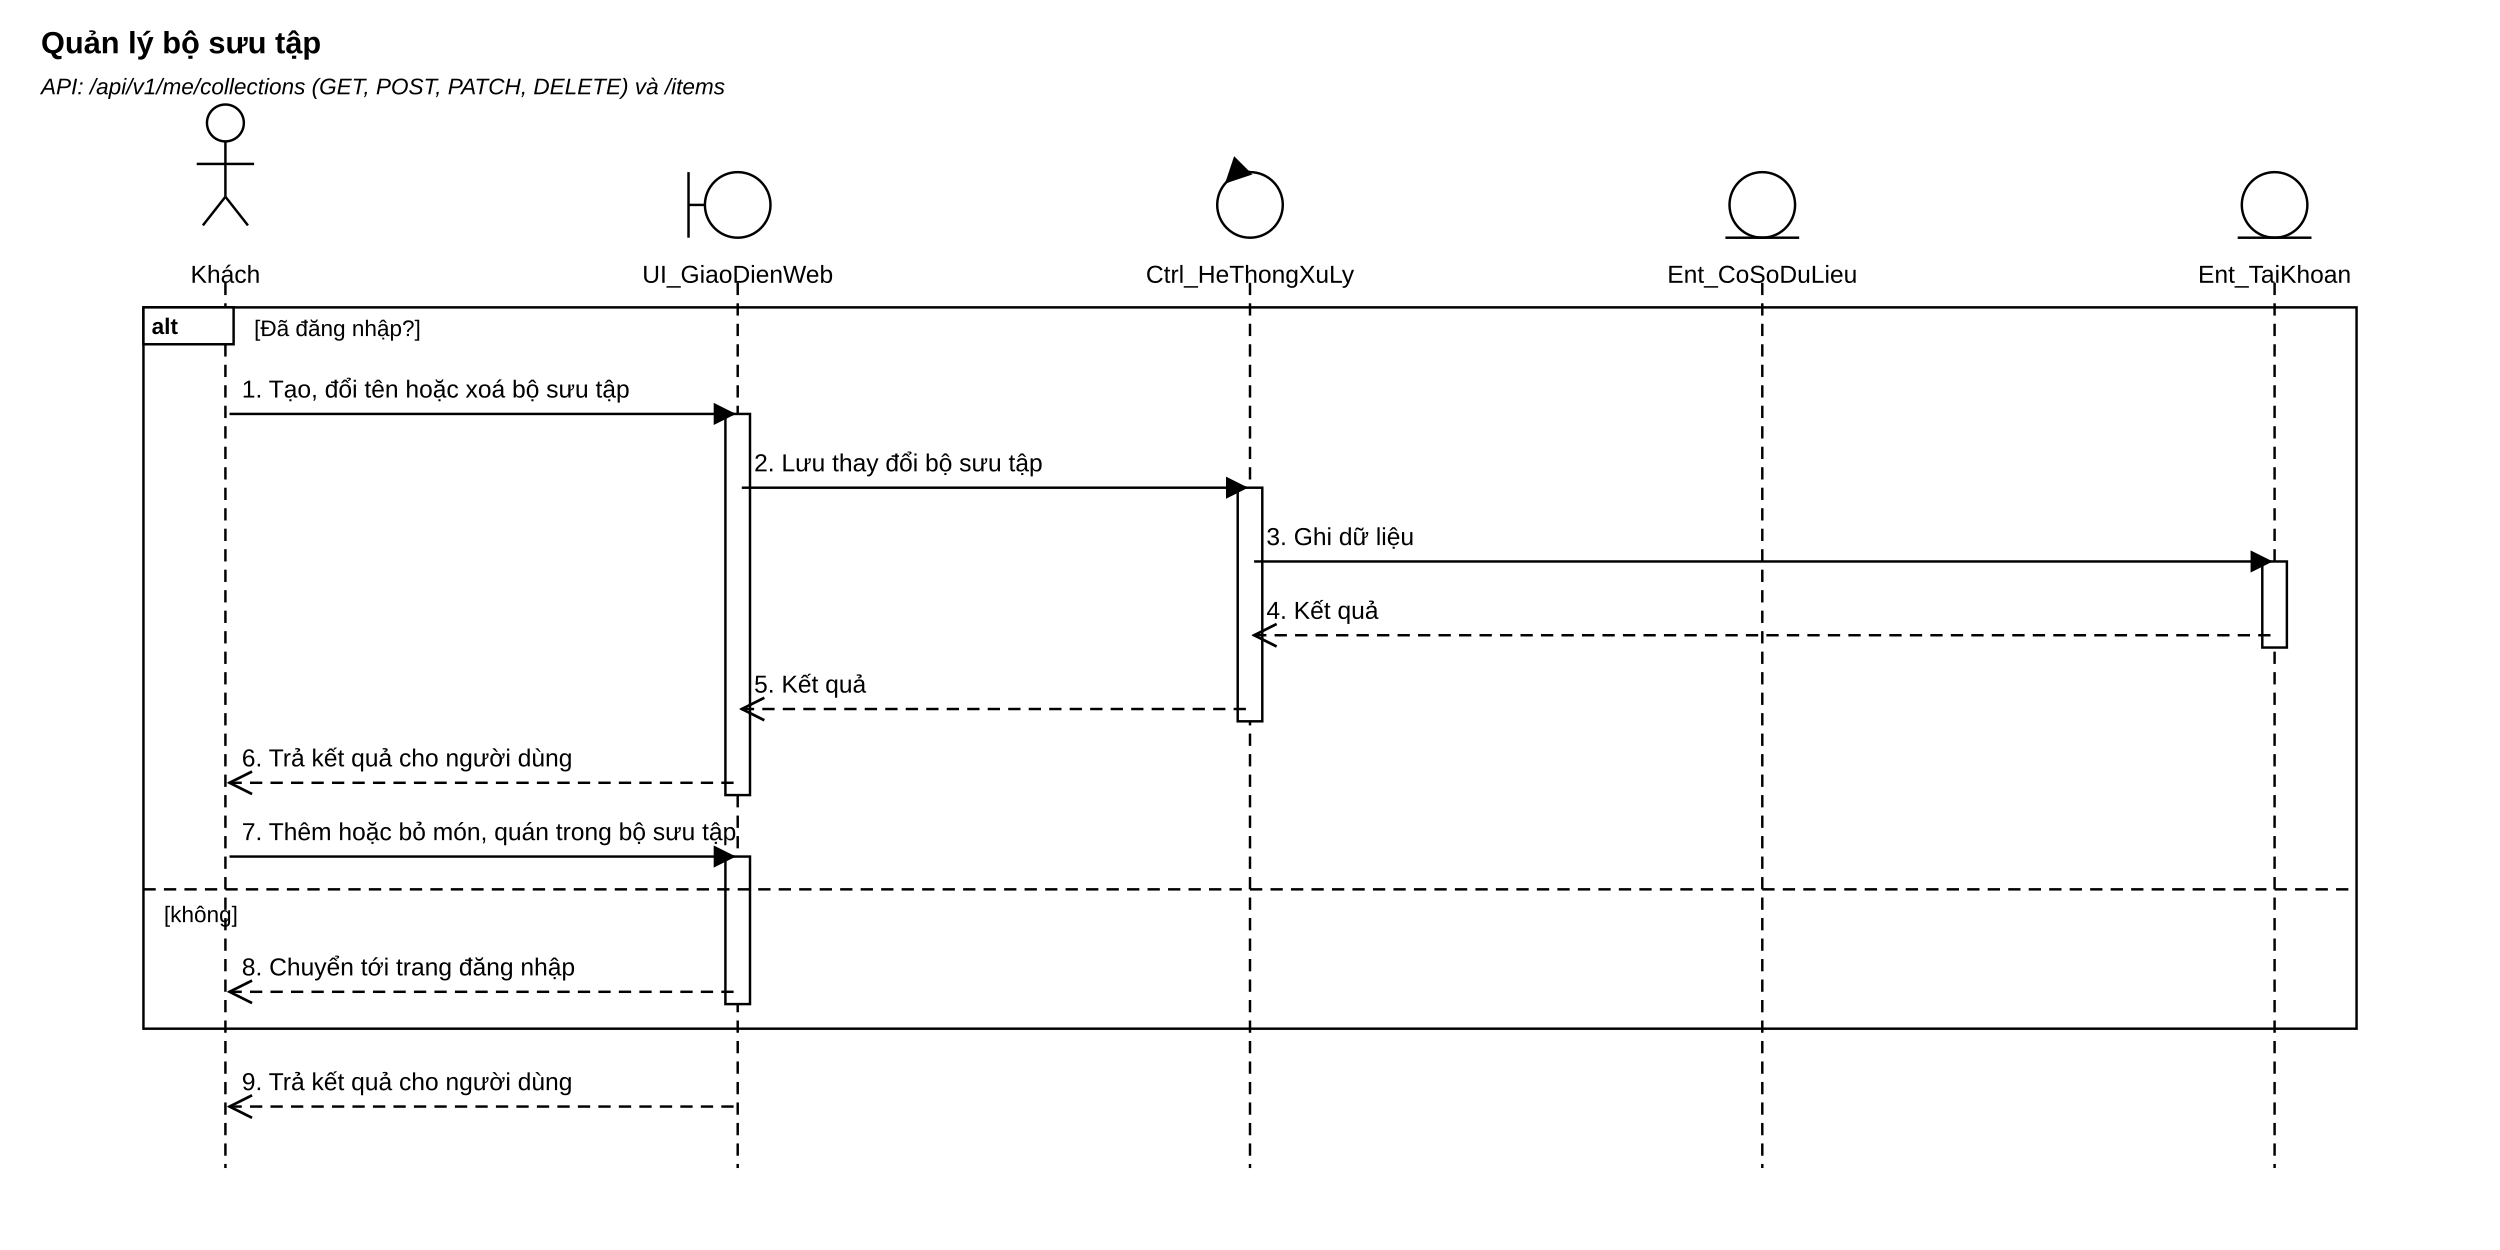
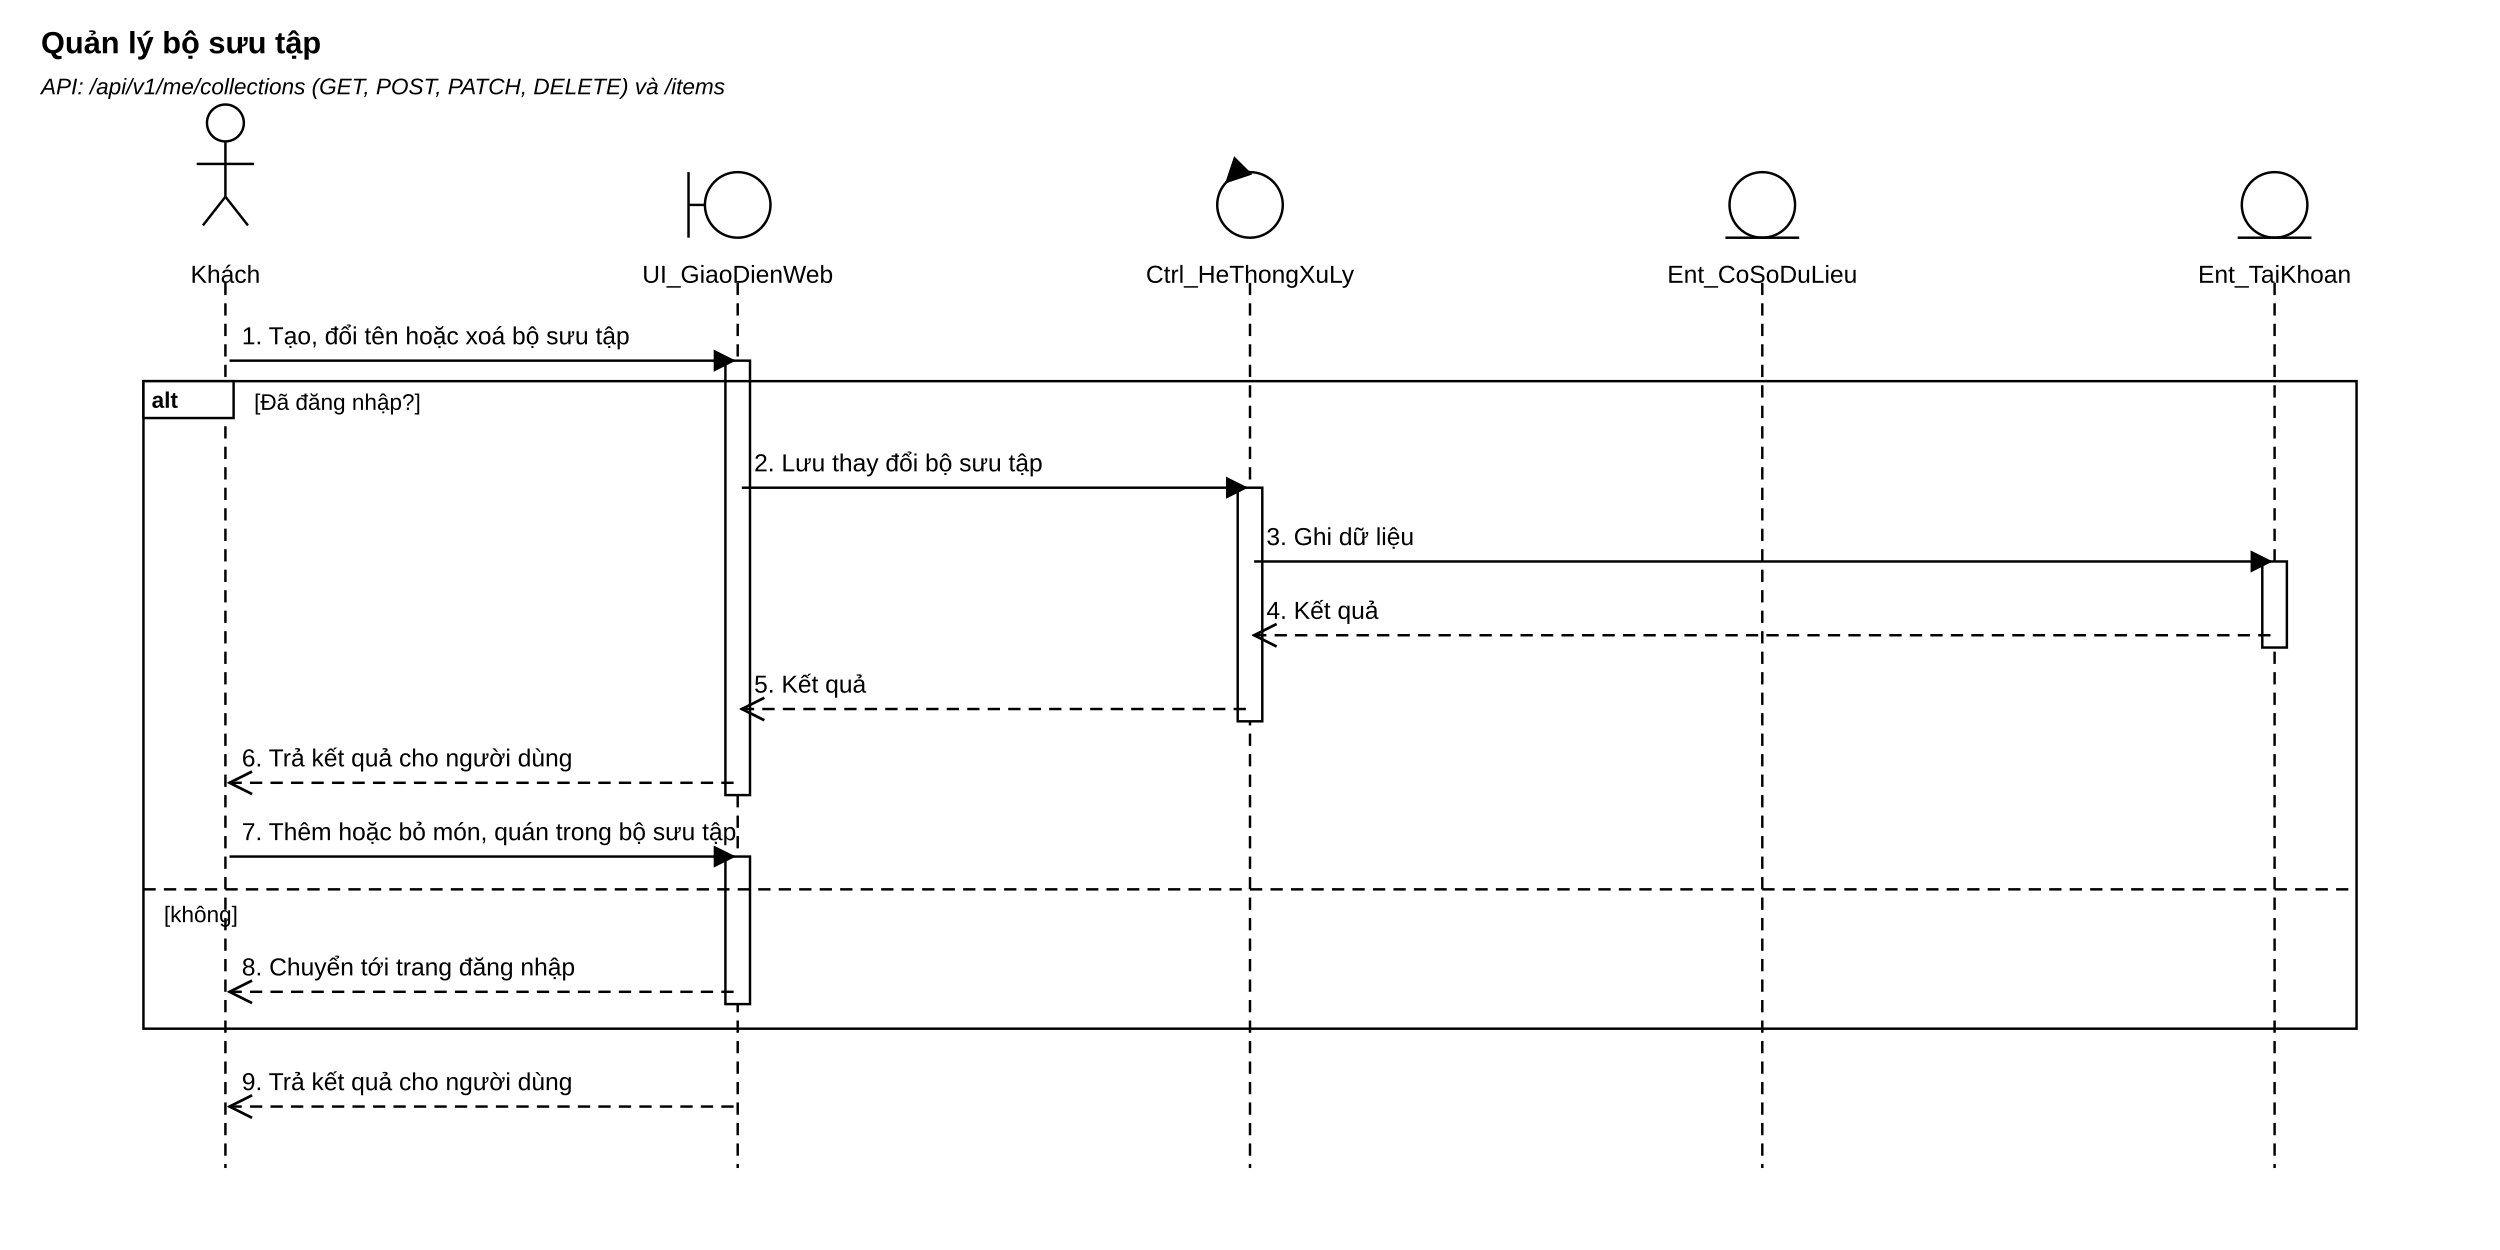
<svg xmlns="http://www.w3.org/2000/svg" width="1220" height="610" viewBox="0 0 1220 610">
  <defs>
    <marker id="dac" viewBox="0 0 10 10" refX="9" refY="5" markerWidth="9" markerHeight="9" orient="auto">
      <path d="M0,0 L10,5 L0,10 z" fill="#000" />
    </marker>
    <marker id="ho" viewBox="0 0 12 12" refX="11" refY="6" markerWidth="11" markerHeight="11" orient="auto">
      <path d="M1,1 L11,6 L1,11" fill="none" stroke="#000" stroke-width="1.2" />
    </marker>
  </defs>
  <rect width="100%" height="100%" fill="#fff" />
  <text x="20" y="26" font-family="Arial, Helvetica, sans-serif" font-size="15" text-anchor="start" font-weight="bold" fill="#000">Quản lý bộ sưu tập</text>
  <text x="20" y="46" font-family="Arial, Helvetica, sans-serif" font-size="11" text-anchor="start" font-weight="normal" fill="#000" font-style="italic">API: /api/v1/me/collections (GET, POST, PATCH, DELETE) và /items</text>
  <circle cx="110" cy="60" r="9" fill="#fff" stroke="#000" stroke-width="1.2" />
  <line x1="110" y1="69" x2="110" y2="96" stroke="#000" stroke-width="1.2" />
  <line x1="96" y1="80" x2="124" y2="80" stroke="#000" stroke-width="1.2" />
  <line x1="110" y1="96" x2="99" y2="110" stroke="#000" stroke-width="1.2" />
  <line x1="110" y1="96" x2="121" y2="110" stroke="#000" stroke-width="1.2" />
  <text x="110" y="138" font-family="Arial, Helvetica, sans-serif" font-size="12" text-anchor="middle" font-weight="normal" fill="#000">Khách</text>
  <line x1="336" y1="84" x2="336" y2="116" stroke="#000" stroke-width="1.2" />
  <line x1="336" y1="100" x2="344" y2="100" stroke="#000" stroke-width="1.2" />
  <circle cx="360" cy="100" r="16" fill="#fff" stroke="#000" stroke-width="1.2" />
  <text x="360" y="138" font-family="Arial, Helvetica, sans-serif" font-size="12" text-anchor="middle" font-weight="normal" fill="#000">UI_GiaoDienWeb</text>
  <circle cx="610" cy="100" r="16" fill="#fff" stroke="#000" stroke-width="1.2" />
  <path d="M 610 84 A 16 16 0 0 0 598.69 88.69" fill="none" stroke="#000" stroke-width="1.4" marker-end="url(#dac)" />
  <text x="610" y="138" font-family="Arial, Helvetica, sans-serif" font-size="12" text-anchor="middle" font-weight="normal" fill="#000">Ctrl_HeThongXuLy</text>
  <circle cx="860" cy="100" r="16" fill="#fff" stroke="#000" stroke-width="1.2" />
  <line x1="842" y1="116" x2="878" y2="116" stroke="#000" stroke-width="1.2" />
  <text x="860" y="138" font-family="Arial, Helvetica, sans-serif" font-size="12" text-anchor="middle" font-weight="normal" fill="#000">Ent_CoSoDuLieu</text>
  <circle cx="1110" cy="100" r="16" fill="#fff" stroke="#000" stroke-width="1.2" />
  <line x1="1092" y1="116" x2="1128" y2="116" stroke="#000" stroke-width="1.2" />
  <text x="1110" y="138" font-family="Arial, Helvetica, sans-serif" font-size="12" text-anchor="middle" font-weight="normal" fill="#000">Ent_TaiKhoan</text>
  <line x1="110" y1="138" x2="110" y2="570" stroke="#000" stroke-width="1.2" stroke-dasharray="6 4" />
  <line x1="360" y1="138" x2="360" y2="570" stroke="#000" stroke-width="1.2" stroke-dasharray="6 4" />
  <line x1="610" y1="138" x2="610" y2="570" stroke="#000" stroke-width="1.2" stroke-dasharray="6 4" />
  <line x1="860" y1="138" x2="860" y2="570" stroke="#000" stroke-width="1.2" stroke-dasharray="6 4" />
  <line x1="1110" y1="138" x2="1110" y2="570" stroke="#000" stroke-width="1.2" stroke-dasharray="6 4" />
  <rect x="1104" y="274" width="12" height="42" rx="0" fill="#fff" stroke="#000" stroke-width="1.2" />
  <rect x="604" y="238" width="12" height="114" rx="0" fill="#fff" stroke="#000" stroke-width="1.2" />
-   <rect x="354" y="202" width="12" height="186" rx="0" fill="#fff" stroke="#000" stroke-width="1.2" />
+   <rect x="354" y="176" width="12" height="212" rx="0" fill="#fff" stroke="#000" stroke-width="1.2" />
  <rect x="354" y="418" width="12" height="72" rx="0" fill="#fff" stroke="#000" stroke-width="1.2" />
-   <line x1="112" y1="202" x2="358" y2="202" stroke="#000" stroke-width="1.2" marker-end="url(#dac)" />
-   <text x="118" y="194" font-family="Arial, Helvetica, sans-serif" font-size="12" text-anchor="start" font-weight="normal" fill="#000">1. Tạo, đổi tên hoặc xoá bộ sưu tập</text>
+   <line x1="112" y1="176" x2="358" y2="176" stroke="#000" stroke-width="1.2" marker-end="url(#dac)" />
+   <text x="118" y="168" font-family="Arial, Helvetica, sans-serif" font-size="12" text-anchor="start" font-weight="normal" fill="#000">1. Tạo, đổi tên hoặc xoá bộ sưu tập</text>
  <line x1="362" y1="238" x2="608" y2="238" stroke="#000" stroke-width="1.2" marker-end="url(#dac)" />
  <text x="368" y="230" font-family="Arial, Helvetica, sans-serif" font-size="12" text-anchor="start" font-weight="normal" fill="#000">2. Lưu thay đổi bộ sưu tập</text>
  <line x1="612" y1="274" x2="1108" y2="274" stroke="#000" stroke-width="1.2" marker-end="url(#dac)" />
  <text x="618" y="266" font-family="Arial, Helvetica, sans-serif" font-size="12" text-anchor="start" font-weight="normal" fill="#000">3. Ghi dữ liệu</text>
  <line x1="1108" y1="310" x2="612" y2="310" stroke="#000" stroke-width="1.2" stroke-dasharray="6 4" marker-end="url(#ho)" />
  <text x="618" y="302" font-family="Arial, Helvetica, sans-serif" font-size="12" text-anchor="start" font-weight="normal" fill="#000">4. Kết quả</text>
  <line x1="608" y1="346" x2="362" y2="346" stroke="#000" stroke-width="1.2" stroke-dasharray="6 4" marker-end="url(#ho)" />
  <text x="368" y="338" font-family="Arial, Helvetica, sans-serif" font-size="12" text-anchor="start" font-weight="normal" fill="#000">5. Kết quả</text>
  <line x1="358" y1="382" x2="112" y2="382" stroke="#000" stroke-width="1.2" stroke-dasharray="6 4" marker-end="url(#ho)" />
  <text x="118" y="374" font-family="Arial, Helvetica, sans-serif" font-size="12" text-anchor="start" font-weight="normal" fill="#000">6. Trả kết quả cho người dùng</text>
  <line x1="112" y1="418" x2="358" y2="418" stroke="#000" stroke-width="1.2" marker-end="url(#dac)" />
  <text x="118" y="410" font-family="Arial, Helvetica, sans-serif" font-size="12" text-anchor="start" font-weight="normal" fill="#000">7. Thêm hoặc bỏ món, quán trong bộ sưu tập</text>
  <line x1="70" y1="434" x2="1150" y2="434" stroke="#000" stroke-width="1.2" stroke-dasharray="6 4" />
  <text x="80" y="450" font-family="Arial, Helvetica, sans-serif" font-size="11" text-anchor="start" font-weight="normal" fill="#000">[không]</text>
  <line x1="358" y1="484" x2="112" y2="484" stroke="#000" stroke-width="1.2" stroke-dasharray="6 4" marker-end="url(#ho)" />
  <text x="118" y="476" font-family="Arial, Helvetica, sans-serif" font-size="12" text-anchor="start" font-weight="normal" fill="#000">8. Chuyển tới trang đăng nhập</text>
-   <rect x="70" y="150" width="1080" height="352" rx="0" fill="none" stroke="#000" stroke-width="1.2" />
-   <rect x="70" y="150" width="44" height="18" fill="#fff" stroke="#000" stroke-width="1.2" />
-   <text x="74" y="163" font-family="Arial, Helvetica, sans-serif" font-size="11" text-anchor="start" font-weight="bold" fill="#000">alt</text>
-   <text x="124" y="164" font-family="Arial, Helvetica, sans-serif" font-size="11" text-anchor="start" font-weight="normal" fill="#000">[Đã đăng nhập?]</text>
+   <rect x="70" y="186" width="1080" height="316" rx="0" fill="none" stroke="#000" stroke-width="1.2" />
+   <rect x="70" y="186" width="44" height="18" fill="#fff" stroke="#000" stroke-width="1.2" />
+   <text x="74" y="199" font-family="Arial, Helvetica, sans-serif" font-size="11" text-anchor="start" font-weight="bold" fill="#000">alt</text>
+   <text x="124" y="200" font-family="Arial, Helvetica, sans-serif" font-size="11" text-anchor="start" font-weight="normal" fill="#000">[Đã đăng nhập?]</text>
  <line x1="358" y1="540" x2="112" y2="540" stroke="#000" stroke-width="1.2" stroke-dasharray="6 4" marker-end="url(#ho)" />
  <text x="118" y="532" font-family="Arial, Helvetica, sans-serif" font-size="12" text-anchor="start" font-weight="normal" fill="#000">9. Trả kết quả cho người dùng</text>
</svg>
